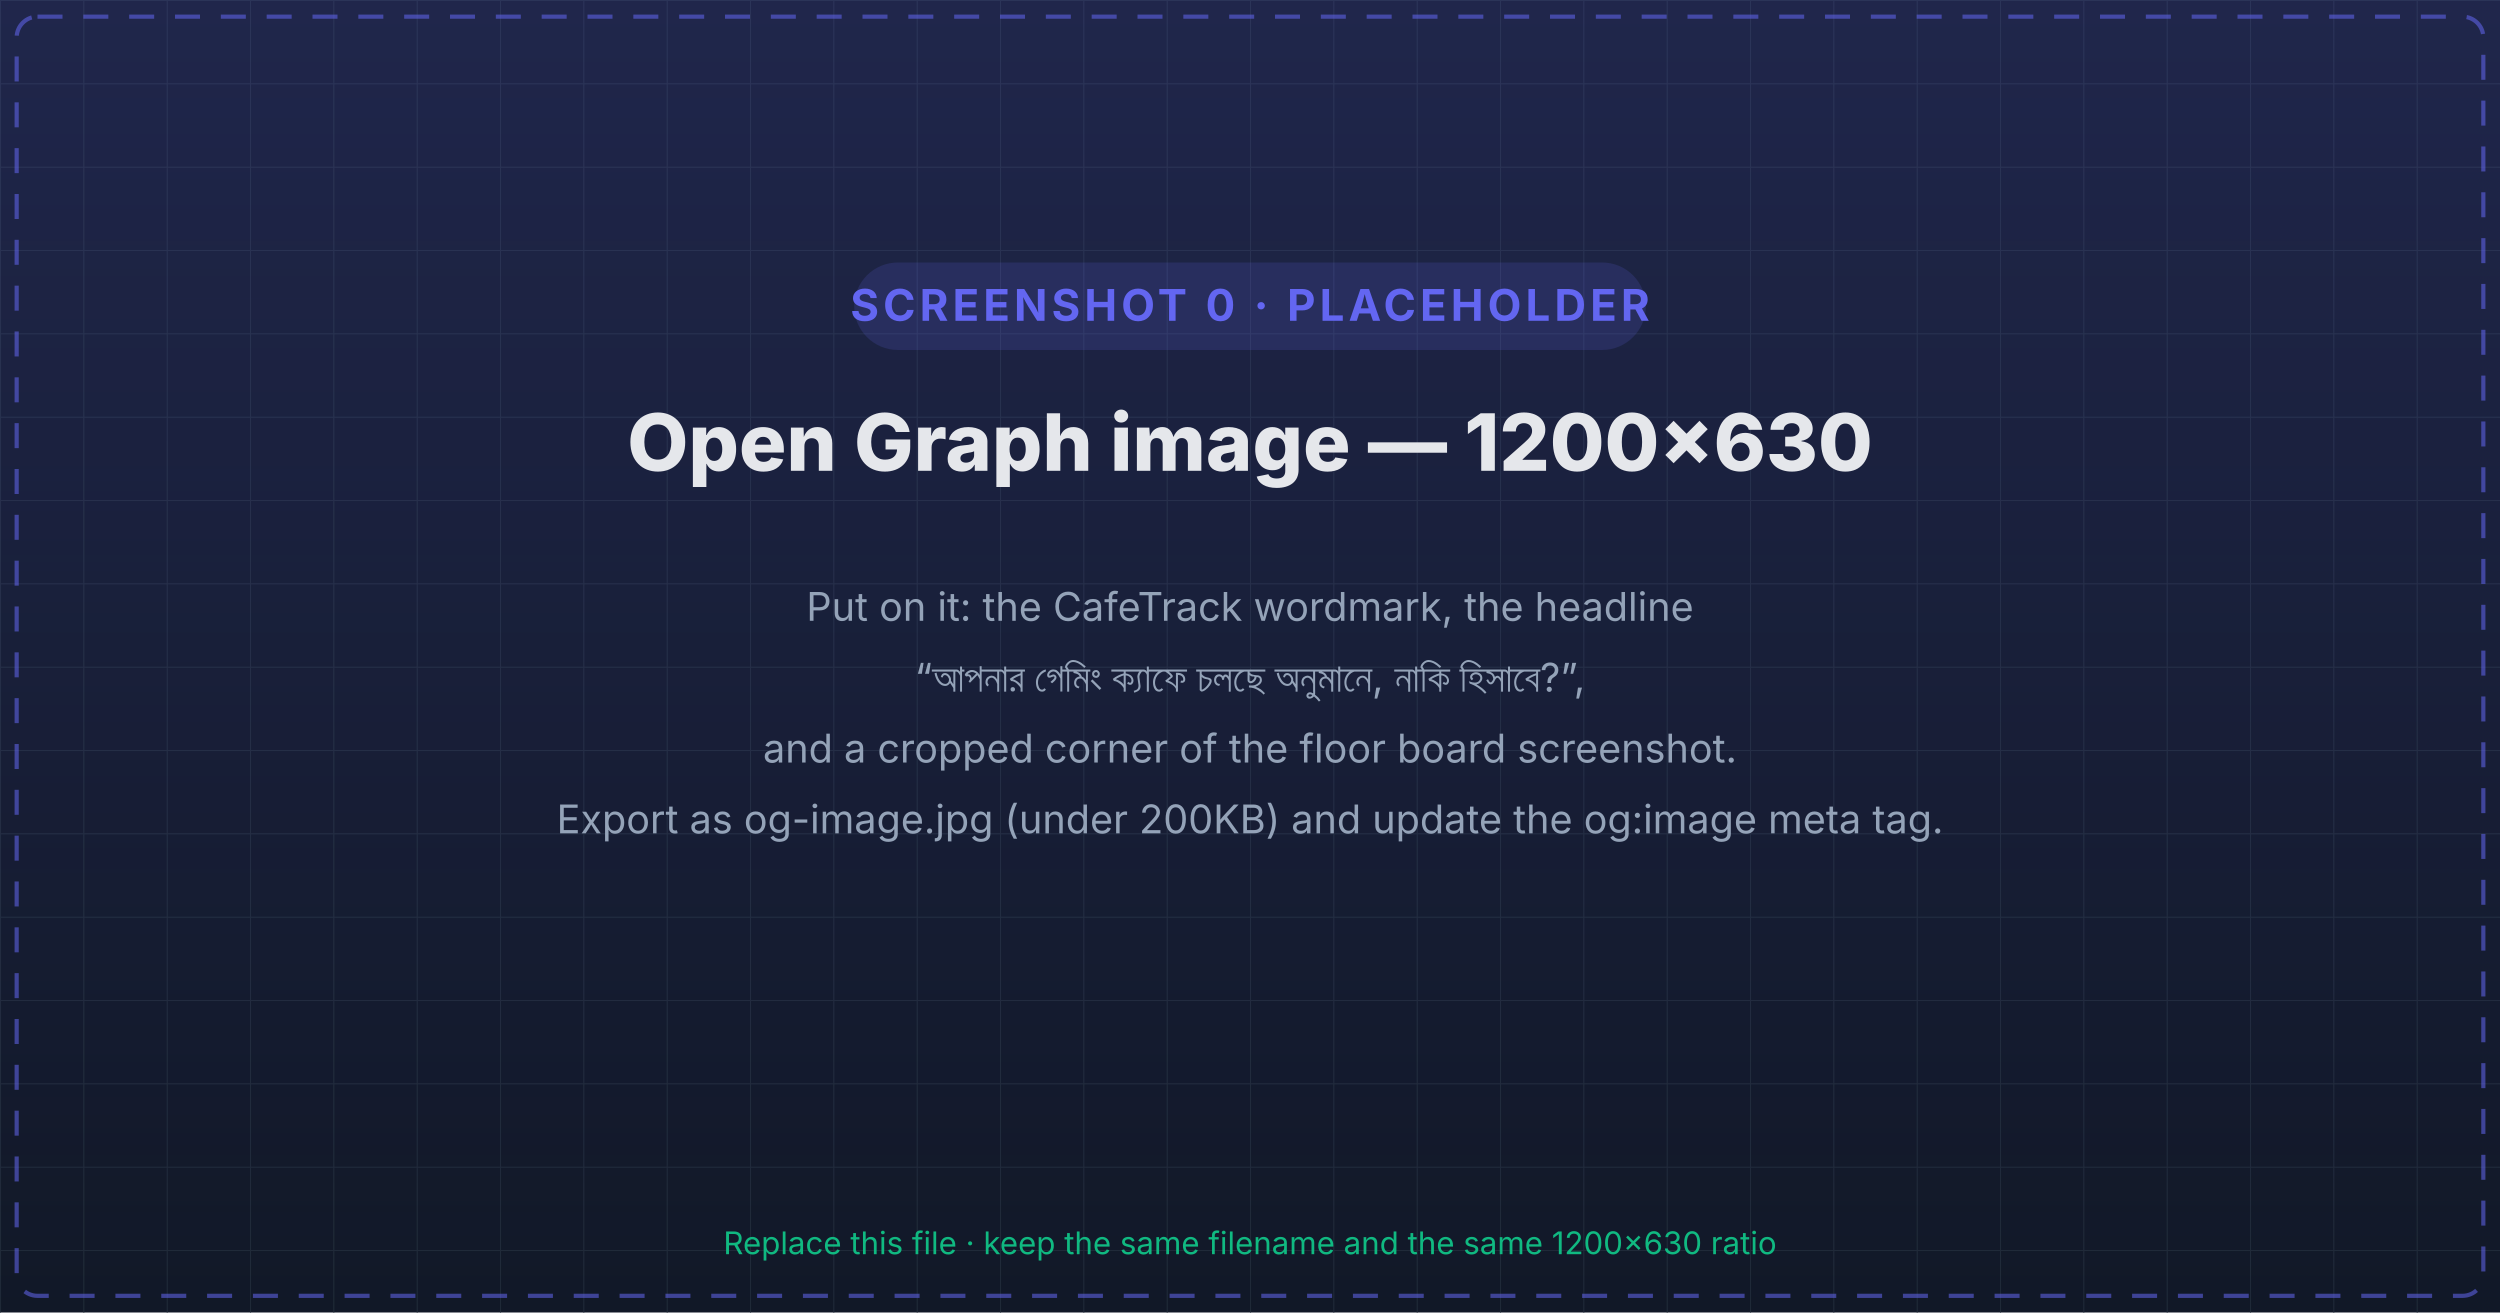
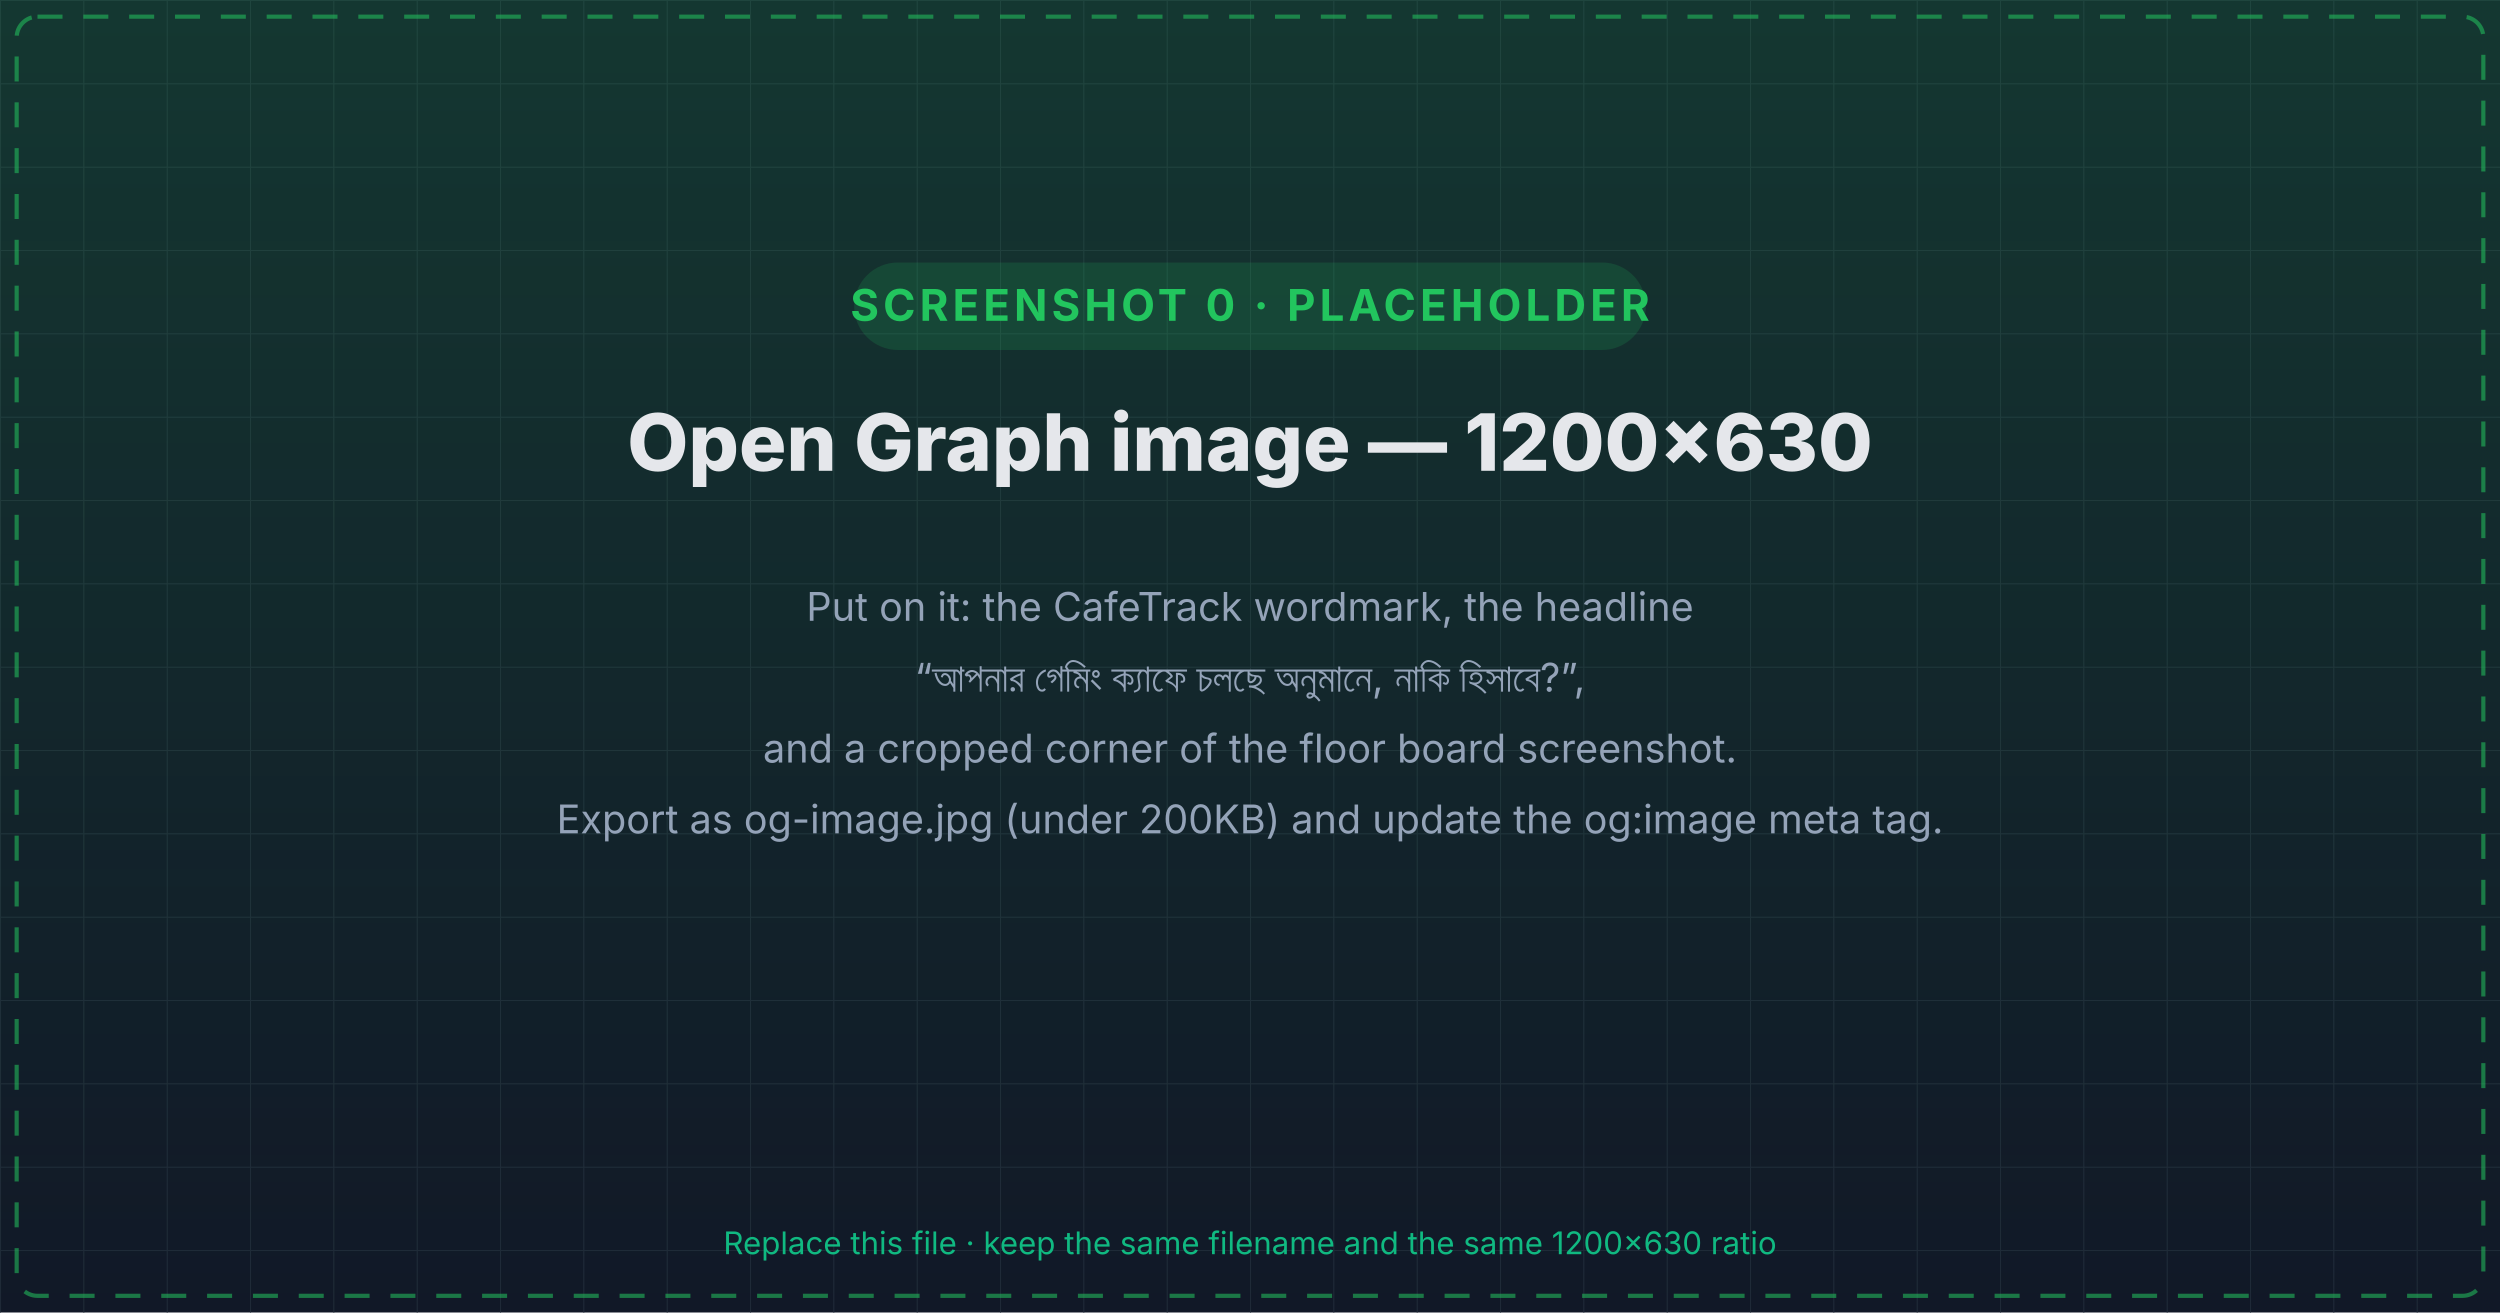
<svg xmlns="http://www.w3.org/2000/svg" width="1200" height="630" viewBox="0 0 1200 630" role="img" aria-label="Open Graph image — 1200×630">
  <defs>
    <pattern id="g" width="40" height="40" patternUnits="userSpaceOnUse">
      <path d="M40 0H0V40" fill="none" stroke="#1f2937" stroke-width="1" />
    </pattern>
    <linearGradient id="fade" x1="0" y1="0" x2="0" y2="1">
-       <stop offset="0" stop-color="#6366f1" stop-opacity=".18" />
-       <stop offset="1" stop-color="#6366f1" stop-opacity="0" />
+       <stop offset="0" stop-color="#22c55e" stop-opacity=".18" />
+       <stop offset="1" stop-color="#22c55e" stop-opacity="0" />
    </linearGradient>
  </defs>
  <rect width="1200" height="630" fill="#111827" />
  <rect width="1200" height="630" fill="url(#g)" />
  <rect width="1200" height="630" fill="url(#fade)" />
-   <rect x="8" y="8" width="1184" height="614" fill="none" rx="10" stroke="#6366f1" stroke-width="2" stroke-dasharray="12 10" opacity=".55" />
-   <rect x="410 " y="126" width="380" height="42" rx="21" fill="#6366f1" opacity=".16" />
-   <text x="600" y="154" text-anchor="middle" font-family="Inter,Segoe UI,Arial,sans-serif" font-size="21" font-weight="700" fill="#6366f1" letter-spacing="2">SCREENSHOT 0 · PLACEHOLDER</text>
+   <rect x="8" y="8" width="1184" height="614" fill="none" rx="10" stroke="#22c55e" stroke-width="2" stroke-dasharray="12 10" opacity=".55" />
+   <rect x="410 " y="126" width="380" height="42" rx="21" fill="#22c55e" opacity=".16" />
+   <text x="600" y="154" text-anchor="middle" font-family="Inter,Segoe UI,Arial,sans-serif" font-size="21" font-weight="700" fill="#22c55e" letter-spacing="2">SCREENSHOT 0 · PLACEHOLDER</text>
  <text x="600" y="226" text-anchor="middle" font-family="Inter,Segoe UI,Arial,sans-serif" font-size="38" font-weight="800" fill="#e5e7eb">Open Graph image — 1200×630</text>
  <text x="600" y="298" text-anchor="middle" font-family="Inter,Segoe UI,Arial,sans-serif" font-size="19" fill="#94a3b8">Put on it: the CafeTrack wordmark, the headline</text>
  <text x="600" y="332" text-anchor="middle" font-family="Inter,Segoe UI,Arial,sans-serif" font-size="19" fill="#94a3b8">“আপনার গেমিং ক্যাফে চলছে অনুমানে, নাকি হিসাবে?”,</text>
  <text x="600" y="366" text-anchor="middle" font-family="Inter,Segoe UI,Arial,sans-serif" font-size="19" fill="#94a3b8">and a cropped corner of the floor board screenshot.</text>
  <text x="600" y="400" text-anchor="middle" font-family="Inter,Segoe UI,Arial,sans-serif" font-size="19" fill="#94a3b8">Export as og-image.jpg (under 200KB) and update the og:image meta tag.</text>
  <text x="600" y="602" text-anchor="middle" font-family="Inter,Segoe UI,Arial,sans-serif" font-size="15" fill="#10b981">Replace this file · keep the same filename and the same 1200×630 ratio</text>
</svg>
